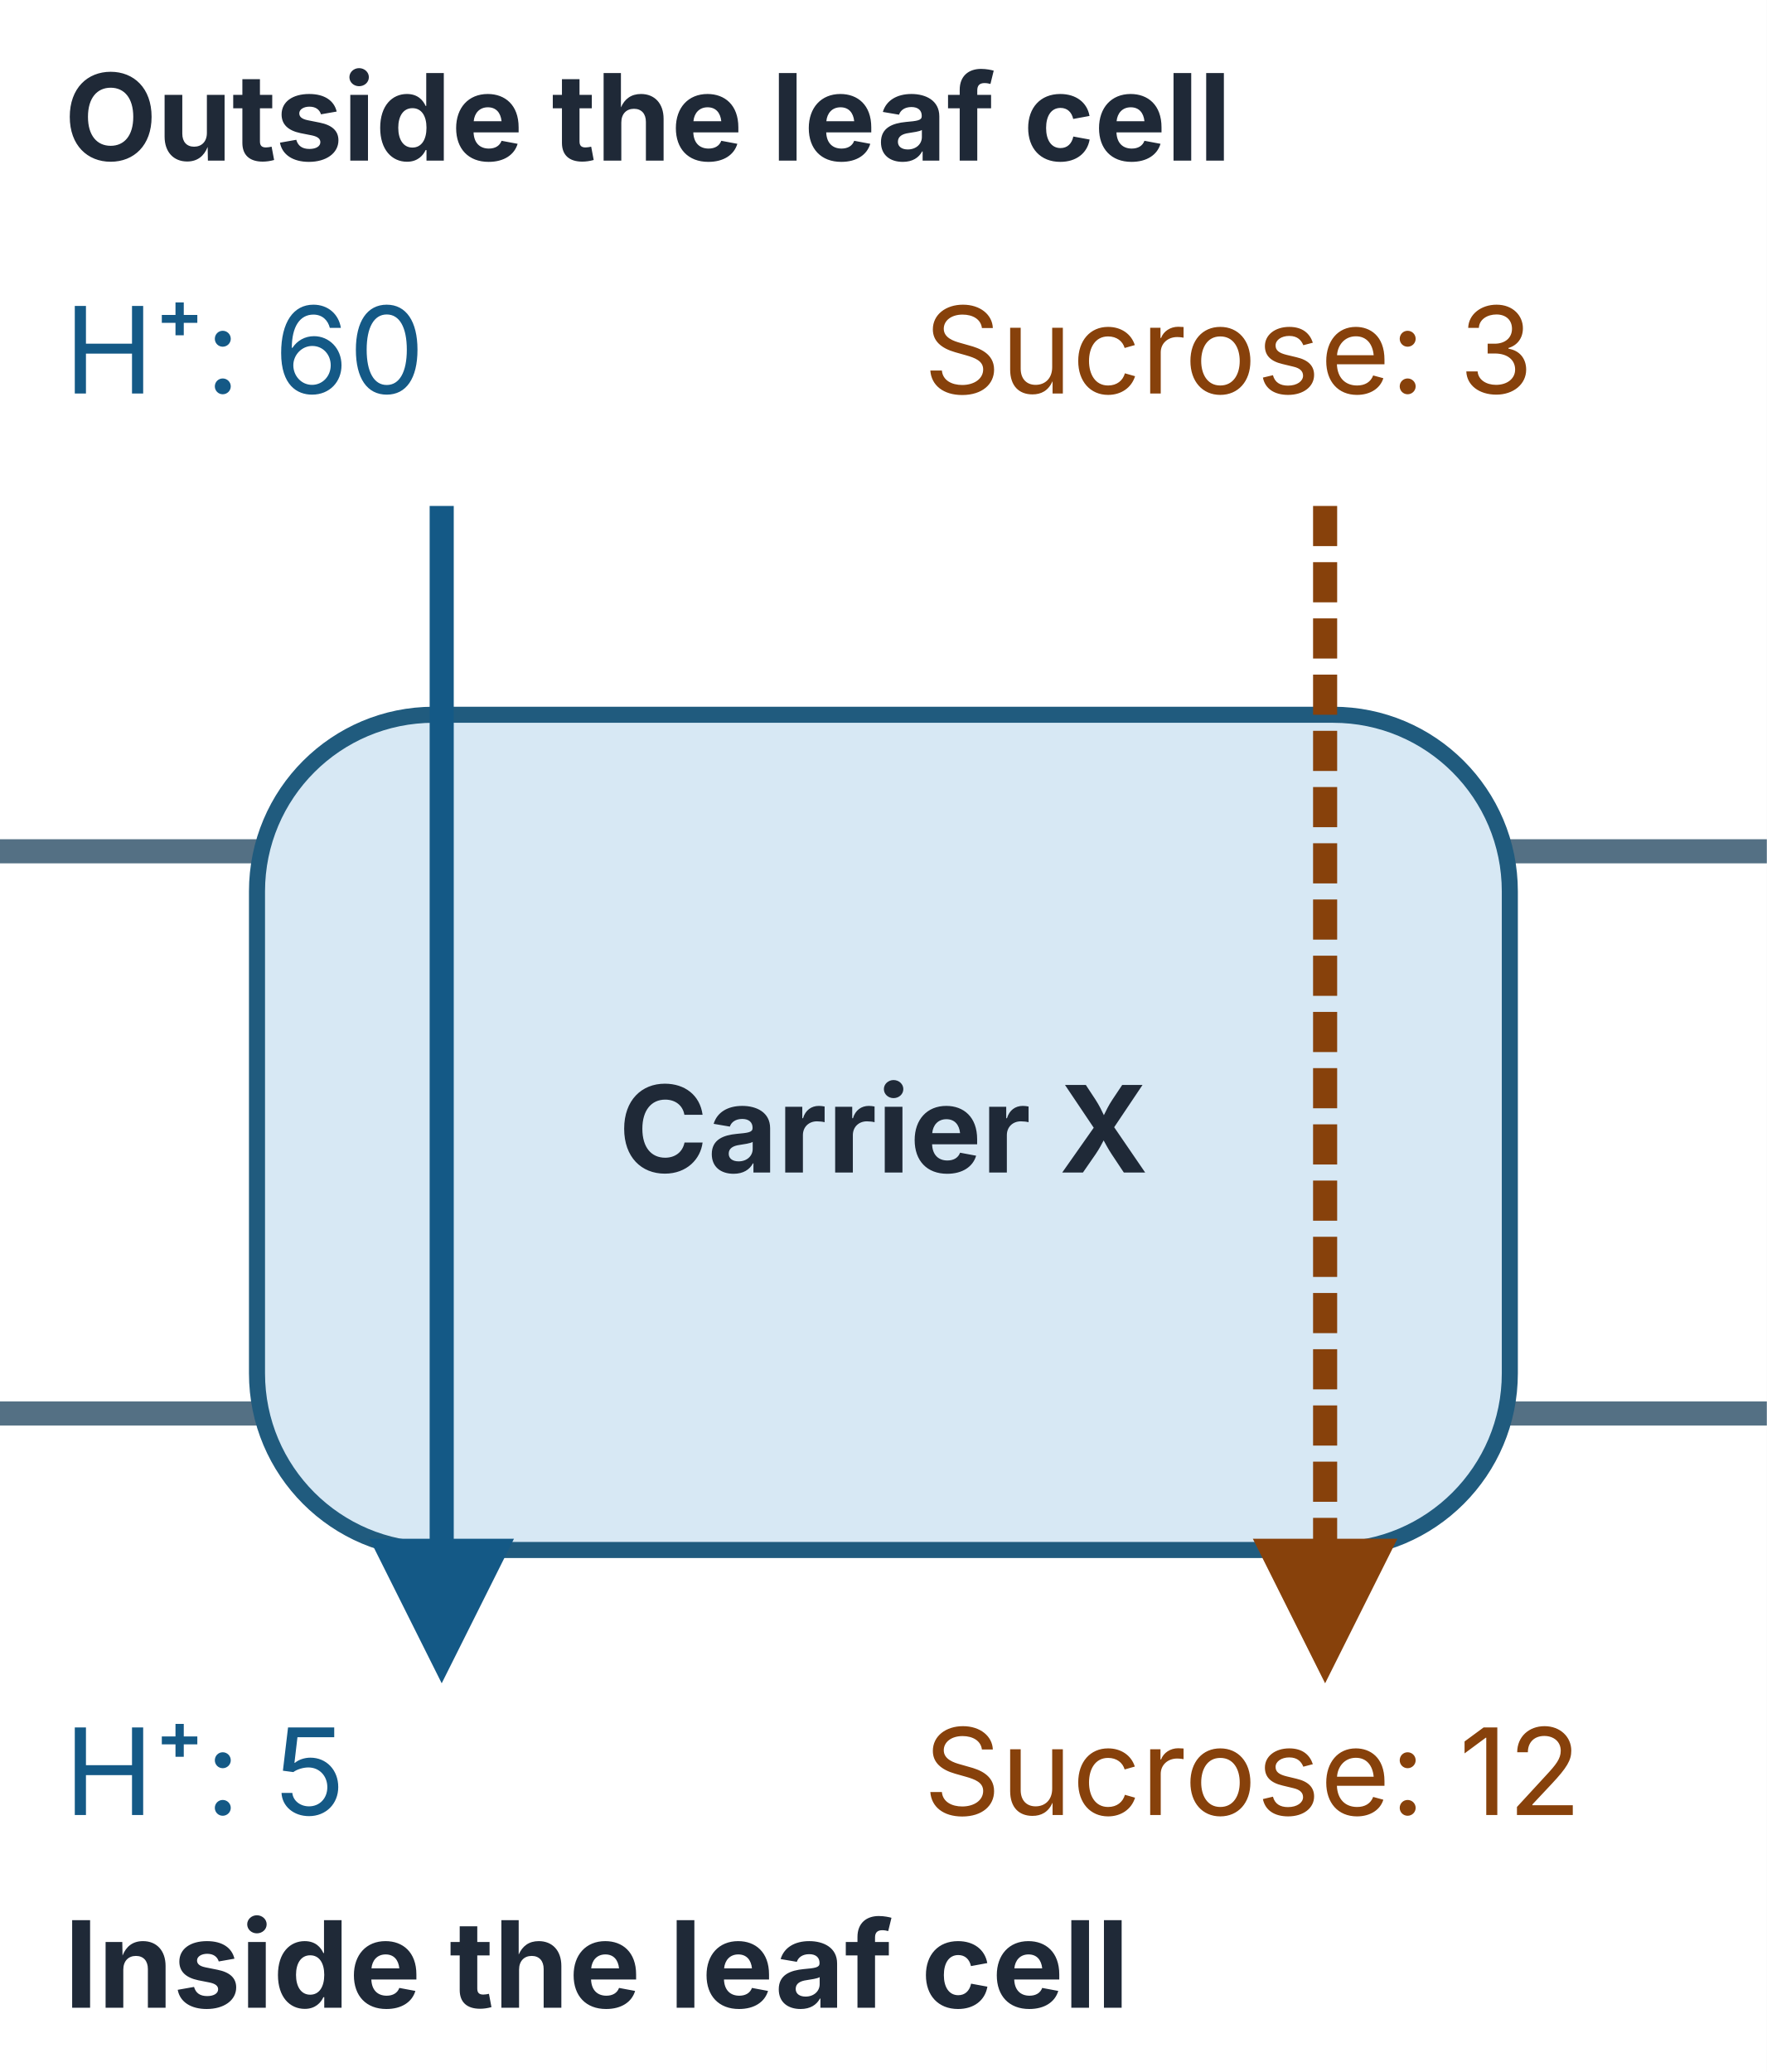
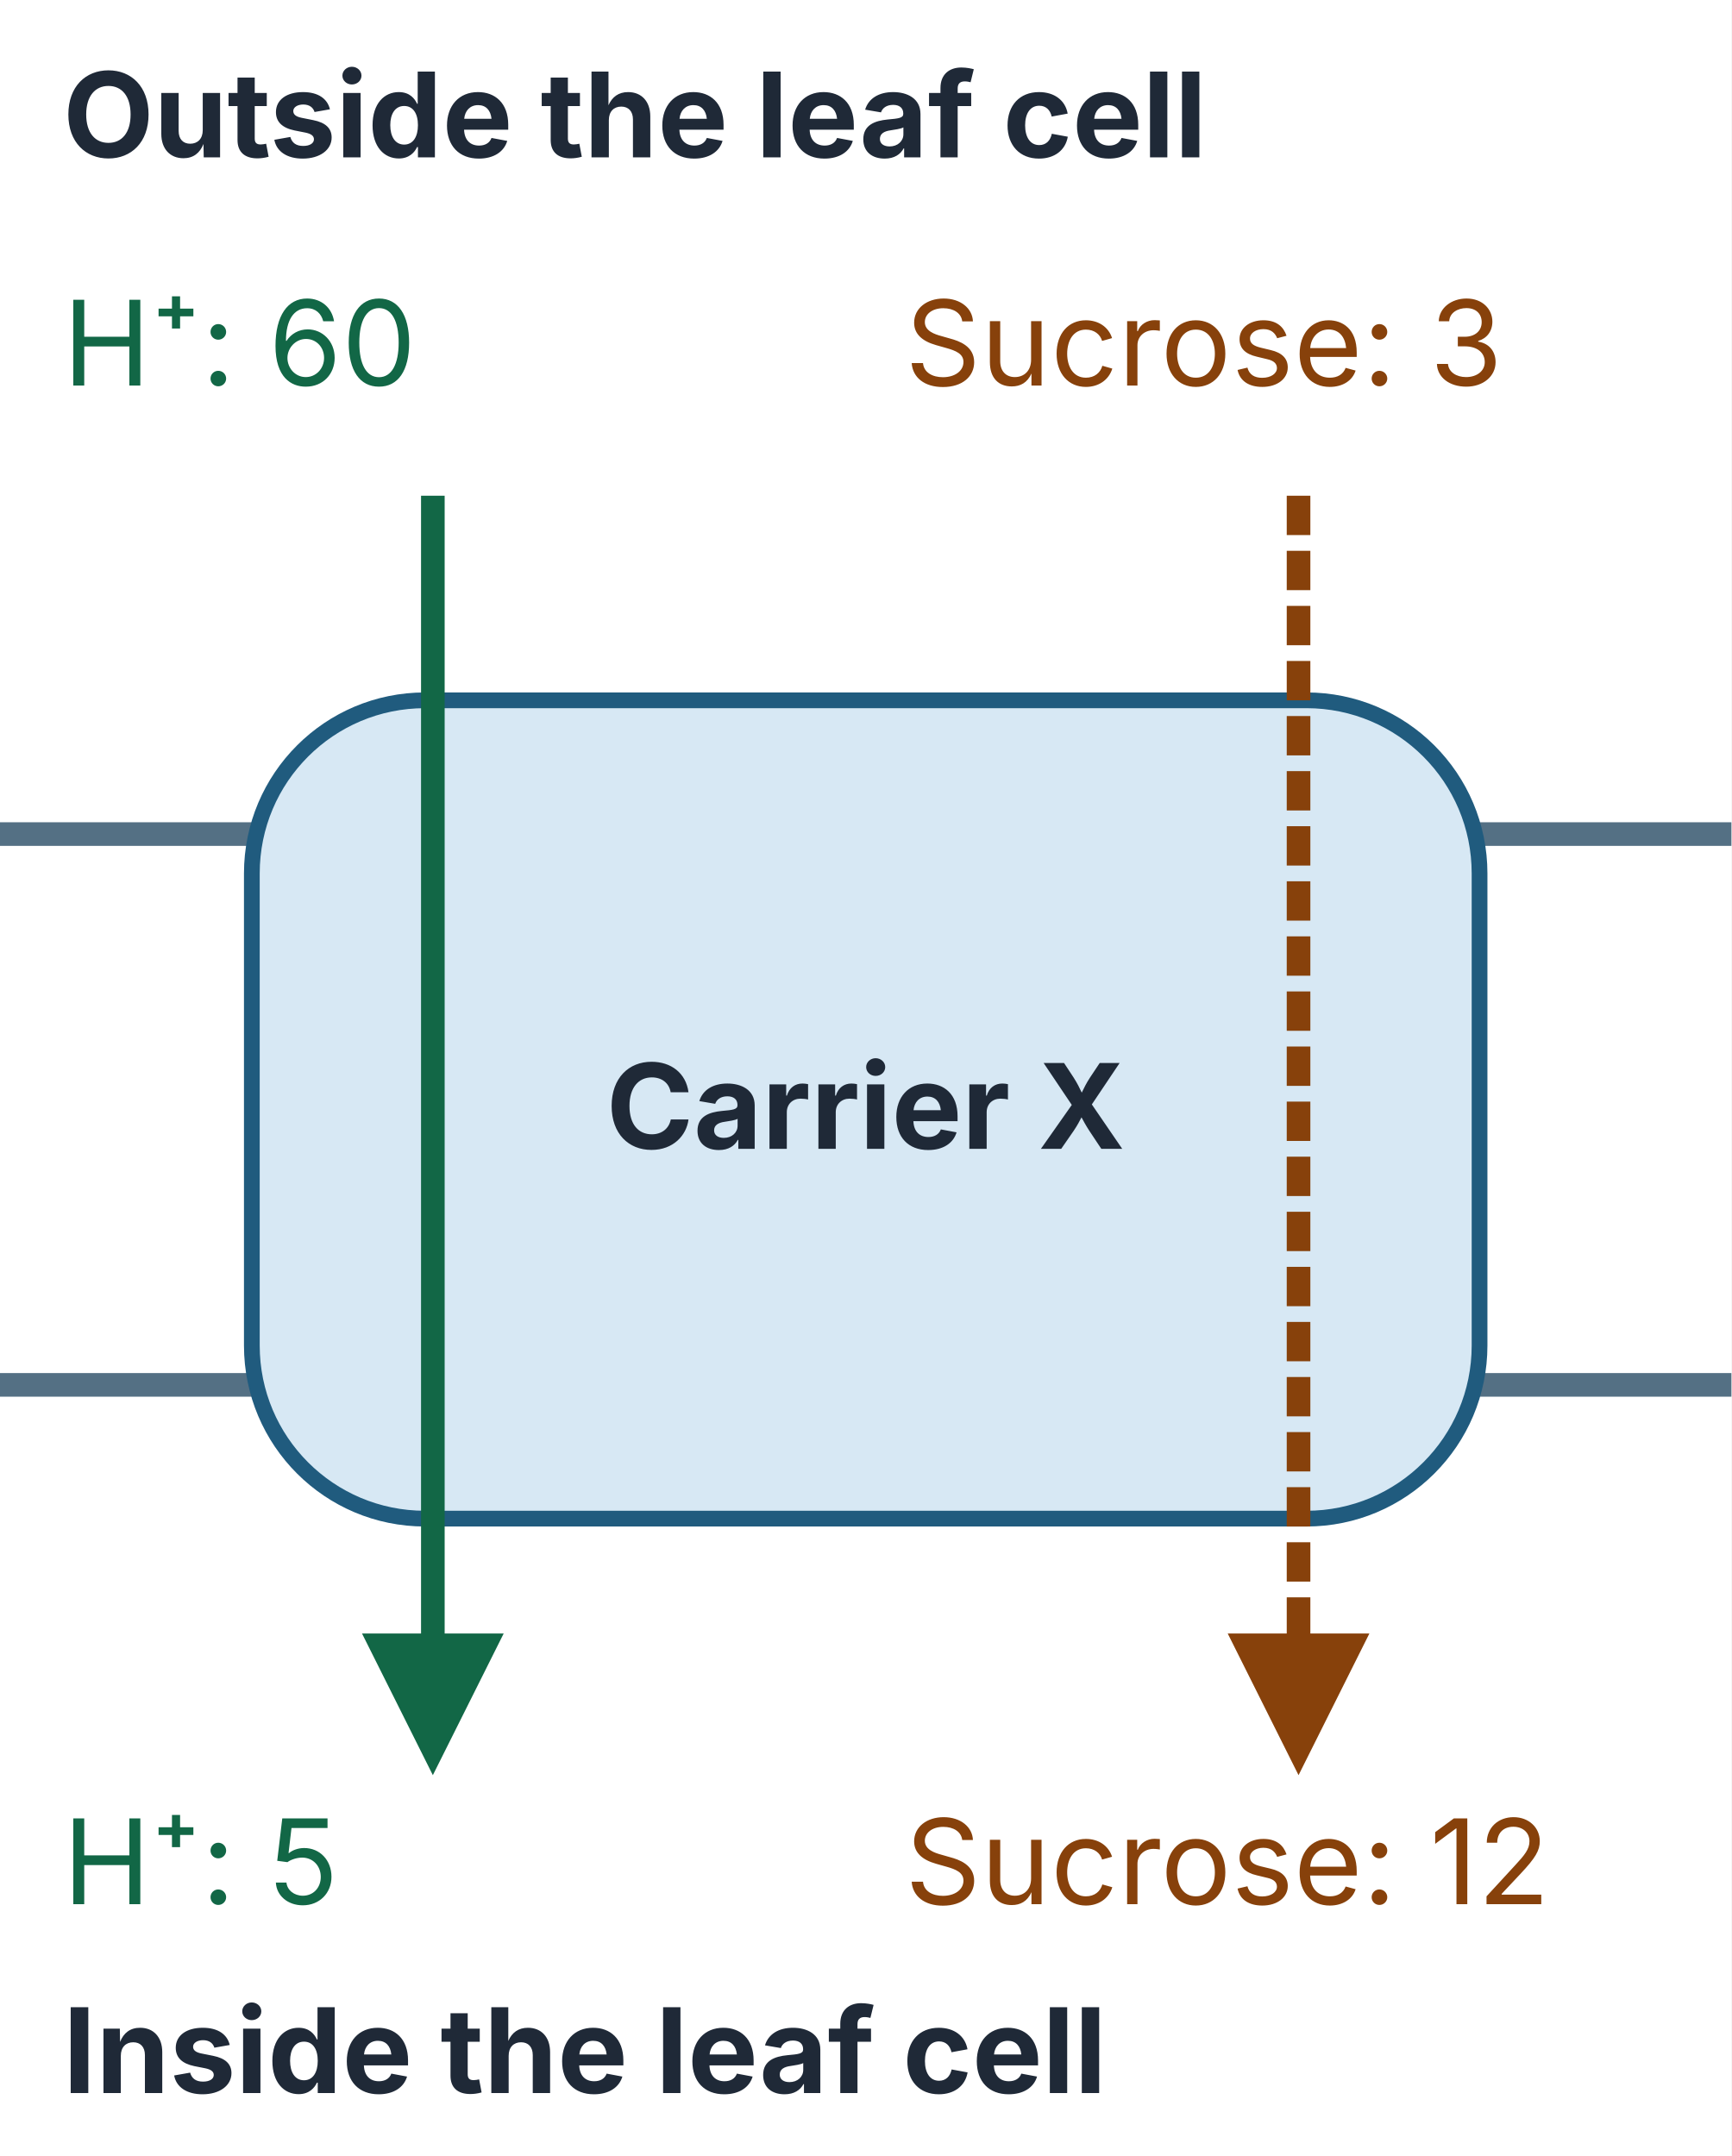
- <svg xmlns="http://www.w3.org/2000/svg" viewBox="0 0 220 258" role="img">
-   <style>text{font:15px system-ui,-apple-system,"Segoe UI",sans-serif;fill:#1f2937}.bold{font-weight:700}.ion{fill:#145986}.sugar{fill:#87410b}.mem{stroke:#547084;stroke-width:3;fill:none}.protein{fill:#d7e8f4;stroke:#205b7e;stroke-width:2}.pump{fill:#f9e5ca;stroke:#8b571c;stroke-width:2}.a{stroke:#145986;stroke-width:3;fill:none;marker-end:url(#blue)}.b{stroke:#87410b;stroke-width:3;stroke-dasharray:5 2;fill:none;marker-end:url(#brown)}</style>
+ <svg xmlns="http://www.w3.org/2000/svg" viewBox="0 0 220 274" role="img">
+   <style>text{font:15px system-ui,-apple-system,"Segoe UI",sans-serif;fill:#1f2937}.bold{font-weight:700}.ion{fill:#126746}.sugar{fill:#87410b}.mem{stroke:#547084;stroke-width:3;fill:none}.protein{fill:#d7e8f4;stroke:#205b7e;stroke-width:2}.pump{fill:#f9e5ca;stroke:#8b571c;stroke-width:2}.a{stroke:#126746;stroke-width:3;fill:none;marker-end:url(#ion-arrow)}.b{stroke:#87410b;stroke-width:3;stroke-dasharray:5 2;fill:none;marker-end:url(#brown)}</style>
  <defs>
-     <marker id="blue" viewBox="0 0 10 10" refX="8" refY="5" markerWidth="6" markerHeight="6" orient="auto">
-       <path d="M0 0L10 5L0 10Z" fill="#145986" />
+     <marker id="ion-arrow" viewBox="0 0 10 10" refX="8" refY="5" markerWidth="6" markerHeight="6" orient="auto">
+       <path d="M0 0L10 5L0 10Z" fill="#126746" />
    </marker>
    <marker id="brown" viewBox="0 0 10 10" refX="8" refY="5" markerWidth="6" markerHeight="6" orient="auto">
      <path d="M0 0L10 5L0 10Z" fill="#87410b" />
    </marker>
  </defs>
-   <rect width="220" height="258" fill="#fff" />
+   <rect width="220" height="274" fill="#fff" />
  <text x="8" y="20" class="bold">Outside the leaf cell</text>
  <text x="8" y="49" class="ion">H⁺: 60</text>
  <text x="115" y="49" class="sugar">Sucrose: 3</text>
  <path class="mem" d="M0 106 H220 M0 176 H220" />
  <rect x="32" y="89" width="156" height="104" rx="22" class="protein" />
-   <path class="a" d="M55 63 V206" />
-   <path class="b" d="M165 63 V206" />
+   <path class="a" d="M55 63 V222" />
+   <path class="b" d="M165 63 V222" />
  <text x="110" y="146" text-anchor="middle" class="bold">Carrier X</text>
-   <text x="8" y="226" class="ion">H⁺: 5</text>
-   <text x="115" y="226" class="sugar">Sucrose: 12</text>
-   <text x="8" y="250" class="bold">Inside the leaf cell</text>
+   <text x="8" y="242" class="ion">H⁺: 5</text>
+   <text x="115" y="242" class="sugar">Sucrose: 12</text>
+   <text x="8" y="266" class="bold">Inside the leaf cell</text>
</svg>
